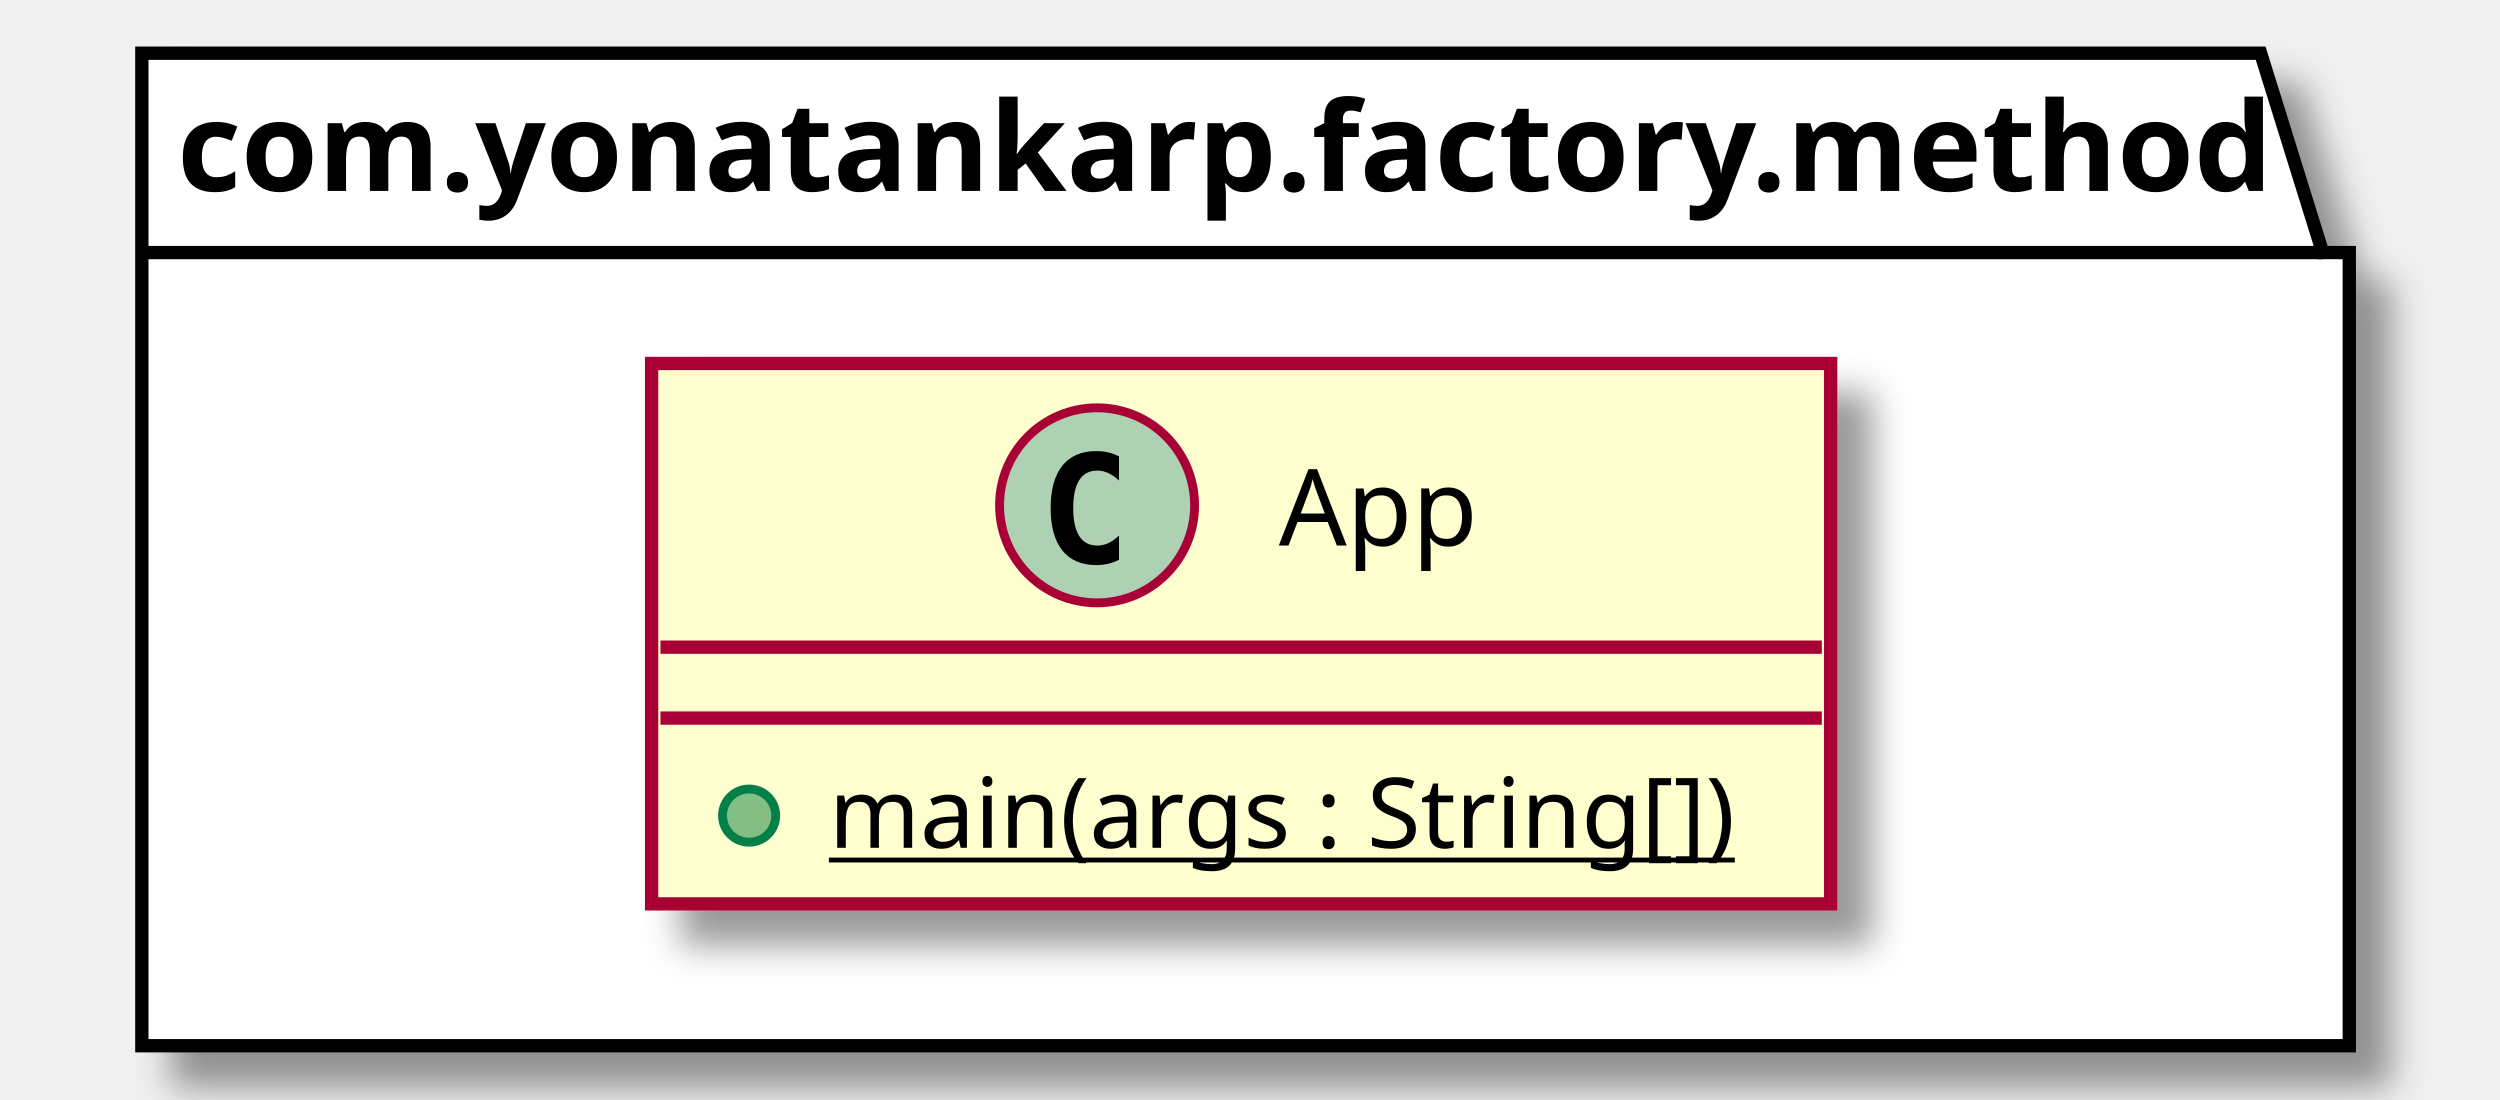
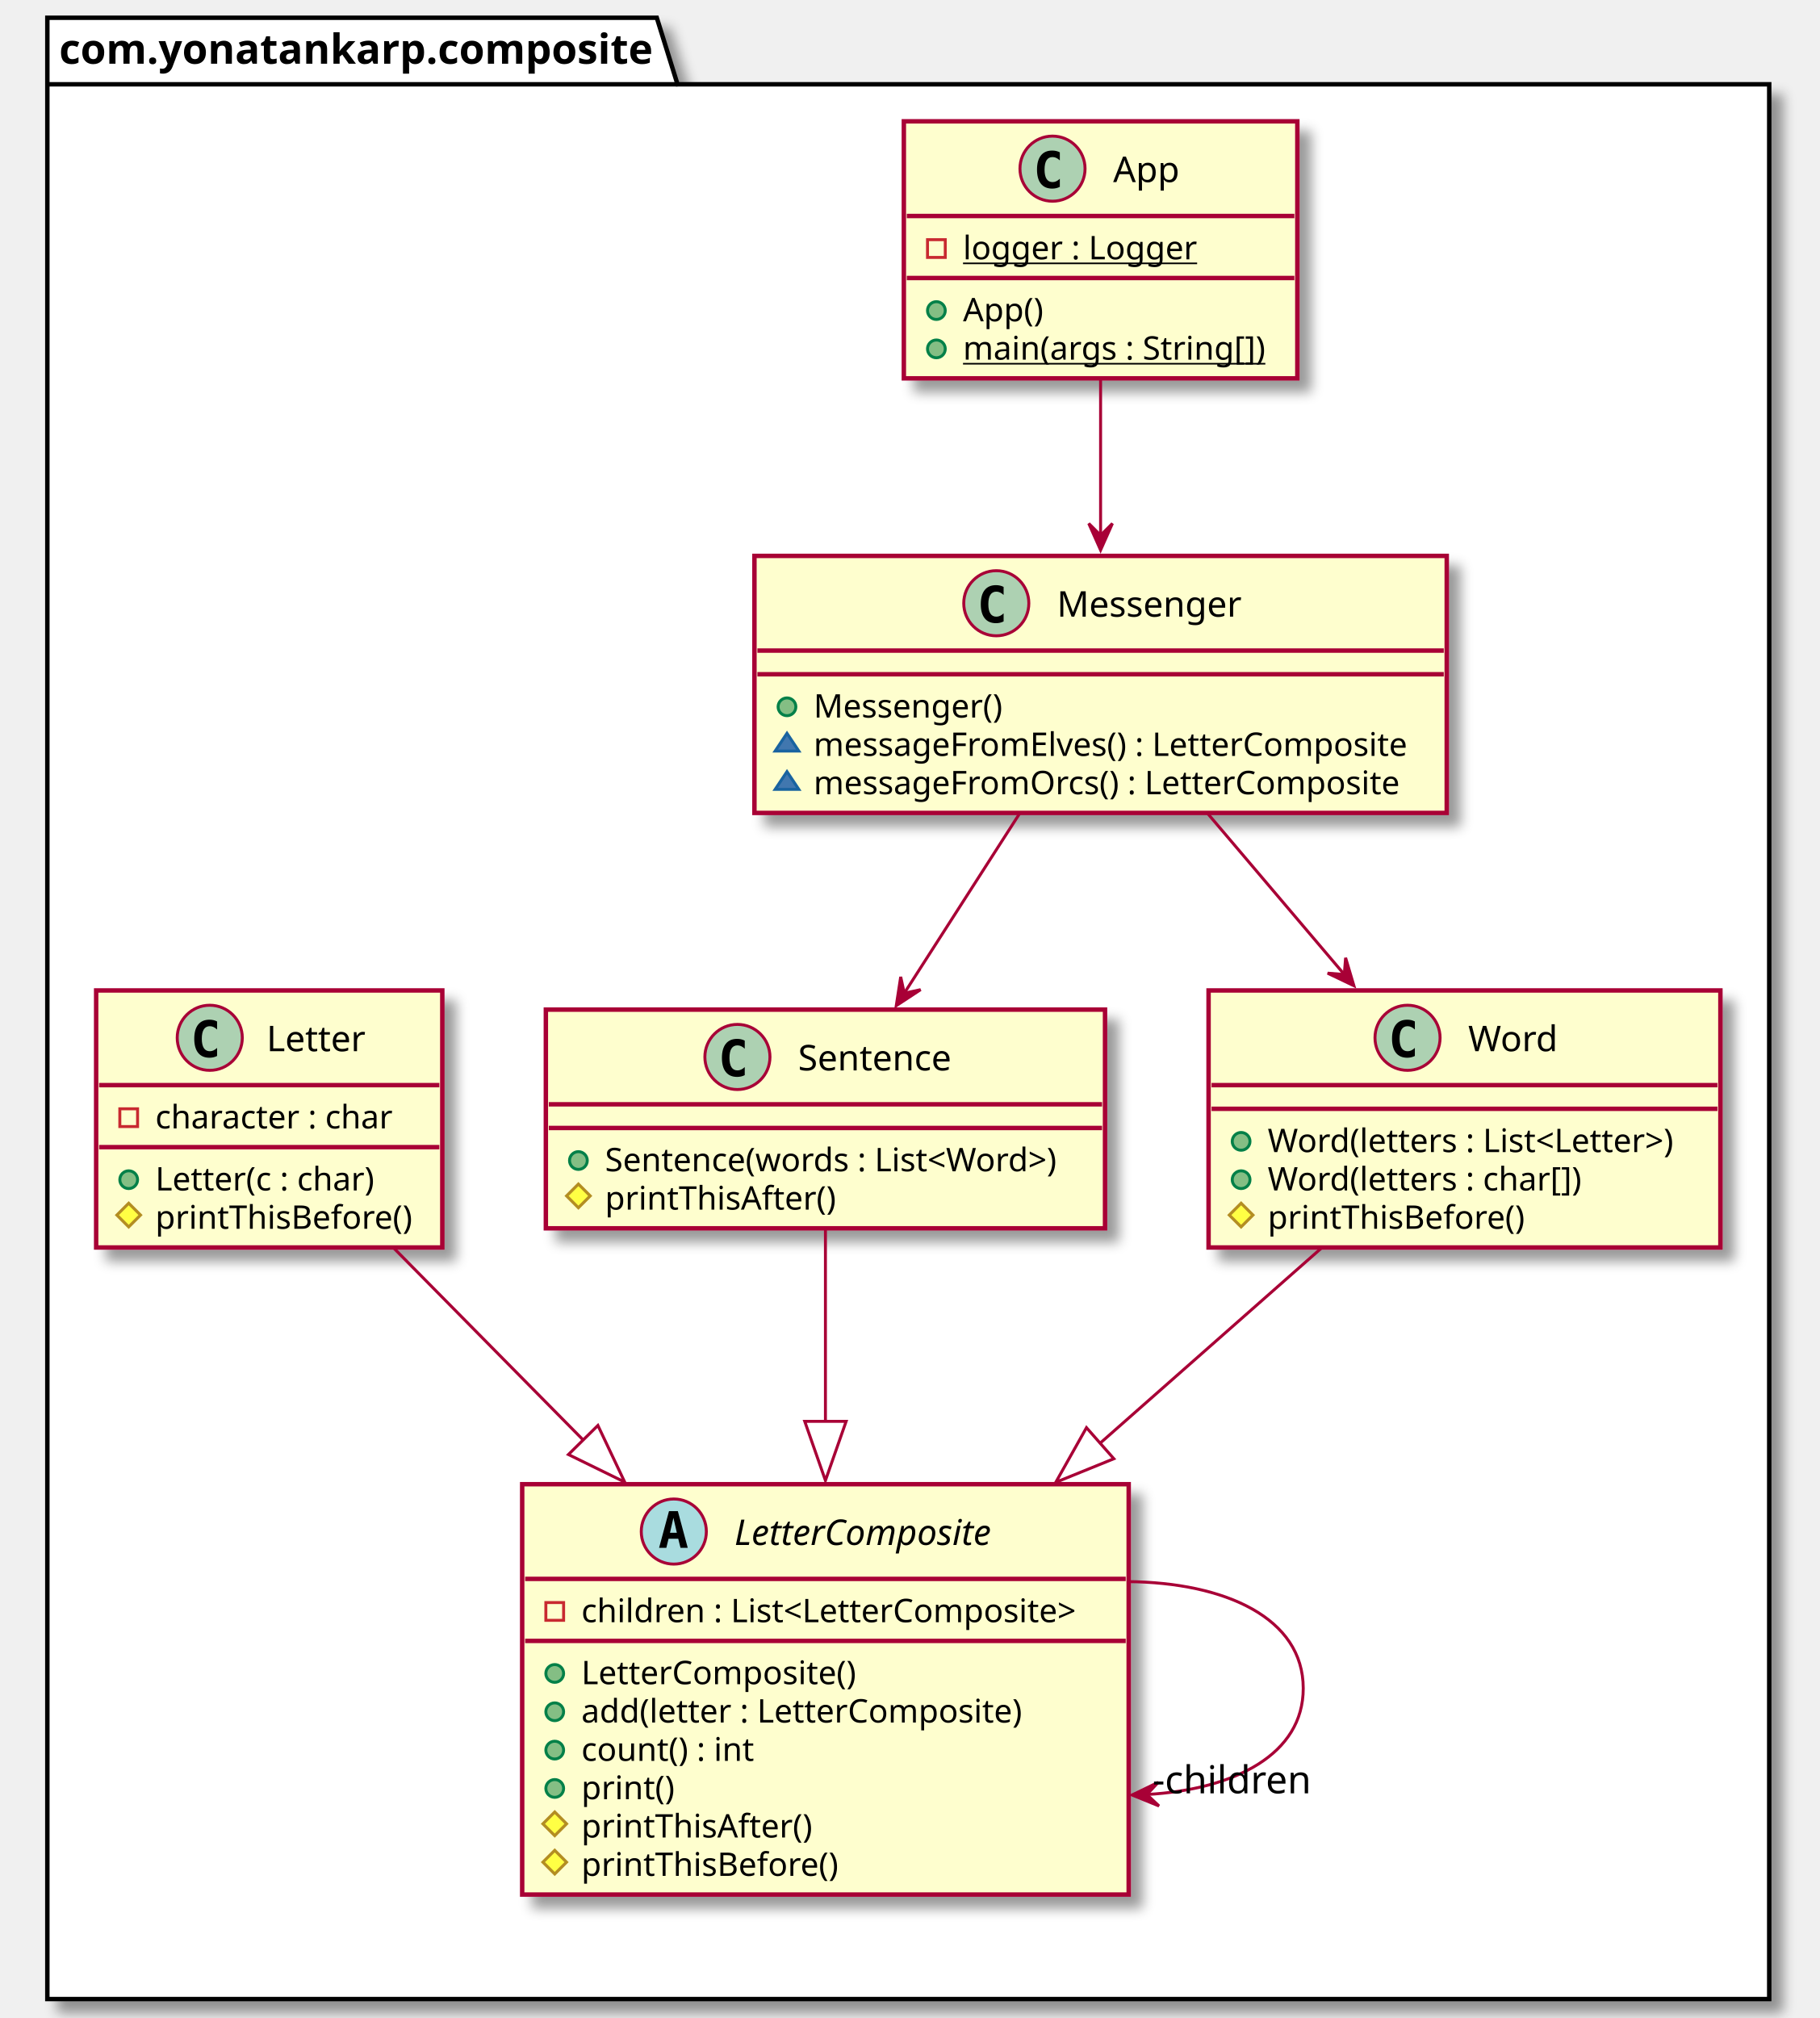
- <svg xmlns="http://www.w3.org/2000/svg" contentScriptType="application/ecmascript" contentStyleType="text/css" height="124px" preserveAspectRatio="none" style="width:282px;height:124px;background:#FFFFFF;" version="1.1" viewBox="0 0 282 124" width="282px" zoomAndPan="magnify">
+ <svg xmlns="http://www.w3.org/2000/svg" contentScriptType="application/ecmascript" contentStyleType="text/css" height="682px" preserveAspectRatio="none" style="width:615px;height:682px;background:#FFFFFF;" version="1.1" viewBox="0 0 615 682" width="615px" zoomAndPan="magnify">
  <defs>
-     <filter height="300%" id="fyu1adzjax36d" width="300%" x="-1" y="-1">
+     <filter height="300%" id="f96adtzb7h6db" width="300%" x="-1" y="-1">
      <feGaussianBlur result="blurOut" stdDeviation="2.0" />
      <feColorMatrix in="blurOut" result="blurOut2" type="matrix" values="0 0 0 0 0 0 0 0 0 0 0 0 0 0 0 0 0 0 .4 0" />
      <feOffset dx="4.0" dy="4.0" in="blurOut2" result="blurOut3" />
      <feBlend in="SourceGraphic" in2="blurOut3" mode="normal" />
    </filter>
  </defs>
  <g>
-     <polygon fill="#FFFFFF" filter="url(#fyu1adzjax36d)" points="16,6,255,6,262,28.488,265,28.488,265,117.96,16,117.96,16,6" style="stroke:#000000;stroke-width:1.5;" />
-     <line style="stroke:#000000;stroke-width:1.5;" x1="16" x2="262" y1="28.488" y2="28.488" />
-     <text fill="#000000" font-family="sans-serif" font-size="14" font-weight="bold" lengthAdjust="spacing" textLength="233" x="20" y="21.535">com.yonatankarp.factory.method</text>
-     <rect codeLine="2" fill="#FEFECE" filter="url(#fyu1adzjax36d)" height="60.955" id="App" style="stroke:#A80036;stroke-width:1.5;" width="133" x="73.5" y="41" />
-     <ellipse cx="123.75" cy="57" fill="#ADD1B2" rx="11" ry="11" style="stroke:#A80036;stroke-width:1.0;" />
-     <path d="M126.223,63.143 Q125.642,63.442 125.003,63.591 Q124.364,63.741 123.658,63.741 Q121.151,63.741 119.832,62.089 Q118.512,60.437 118.512,57.316 Q118.512,54.187 119.832,52.535 Q121.151,50.883 123.658,50.883 Q124.364,50.883 125.011,51.032 Q125.659,51.182 126.223,51.48 L126.223,54.203 Q125.592,53.622 124.999,53.352 Q124.405,53.083 123.774,53.083 Q122.43,53.083 121.745,54.149 Q121.06,55.216 121.06,57.316 Q121.06,59.408 121.745,60.474 Q122.43,61.541 123.774,61.541 Q124.405,61.541 124.999,61.271 Q125.592,61.002 126.223,60.42 Z " fill="#000000" />
-     <text fill="#000000" font-family="sans-serif" font-size="12" lengthAdjust="spacing" textLength="24" x="144.25" y="61.535">App</text>
-     <line style="stroke:#A80036;stroke-width:1.5;" x1="74.5" x2="205.5" y1="73" y2="73" />
-     <line style="stroke:#A80036;stroke-width:1.5;" x1="74.5" x2="205.5" y1="81" y2="81" />
-     <ellipse cx="84.5" cy="92" fill="#84BE84" rx="3" ry="3" style="stroke:#038048;stroke-width:1.0;" />
-     <text fill="#000000" font-family="sans-serif" font-size="11" lengthAdjust="spacing" text-decoration="underline" textLength="107" x="93.5" y="95.635">main(args : String[])</text>
+     <polygon fill="#FFFFFF" filter="url(#f96adtzb7h6db)" points="16,6,222,6,229,28.488,598,28.488,598,675.6,16,675.6,16,6" style="stroke:#000000;stroke-width:1.5;" />
+     <line style="stroke:#000000;stroke-width:1.5;" x1="16" x2="229" y1="28.488" y2="28.488" />
+     <text fill="#000000" font-family="sans-serif" font-size="14" font-weight="bold" lengthAdjust="spacing" textLength="200" x="20" y="21.535">com.yonatankarp.composite</text>
+     <rect codeLine="2" fill="#FEFECE" filter="url(#f96adtzb7h6db)" height="86.865" id="App" style="stroke:#A80036;stroke-width:1.5;" width="133" x="305.5" y="41" />
+     <ellipse cx="355.75" cy="57" fill="#ADD1B2" rx="11" ry="11" style="stroke:#A80036;stroke-width:1.0;" />
+     <path d="M358.223,63.143 Q357.642,63.442 357.003,63.591 Q356.364,63.741 355.658,63.741 Q353.151,63.741 351.832,62.089 Q350.512,60.437 350.512,57.316 Q350.512,54.187 351.832,52.535 Q353.151,50.883 355.658,50.883 Q356.364,50.883 357.011,51.032 Q357.659,51.182 358.223,51.48 L358.223,54.203 Q357.592,53.622 356.999,53.352 Q356.405,53.083 355.774,53.083 Q354.43,53.083 353.745,54.149 Q353.06,55.216 353.06,57.316 Q353.06,59.408 353.745,60.474 Q354.43,61.541 355.774,61.541 Q356.405,61.541 356.999,61.271 Q357.592,61.002 358.223,60.42 Z " fill="#000000" />
+     <text fill="#000000" font-family="sans-serif" font-size="12" lengthAdjust="spacing" textLength="24" x="376.25" y="61.535">App</text>
+     <line style="stroke:#A80036;stroke-width:1.5;" x1="306.5" x2="437.5" y1="73" y2="73" />
+     <rect fill="none" height="6" style="stroke:#C82930;stroke-width:1.0;" width="6" x="313.5" y="81" />
+     <text fill="#000000" font-family="sans-serif" font-size="11" lengthAdjust="spacing" text-decoration="underline" textLength="82" x="325.5" y="87.635">logger : Logger</text>
+     <line style="stroke:#A80036;stroke-width:1.5;" x1="306.5" x2="437.5" y1="93.955" y2="93.955" />
+     <ellipse cx="316.5" cy="104.955" fill="#84BE84" rx="3" ry="3" style="stroke:#038048;stroke-width:1.0;" />
+     <text fill="#000000" font-family="sans-serif" font-size="11" lengthAdjust="spacing" textLength="30" x="325.5" y="108.59">App()</text>
+     <ellipse cx="316.5" cy="117.91" fill="#84BE84" rx="3" ry="3" style="stroke:#038048;stroke-width:1.0;" />
+     <text fill="#000000" font-family="sans-serif" font-size="11" lengthAdjust="spacing" text-decoration="underline" textLength="107" x="325.5" y="121.545">main(args : String[])</text>
+     <rect codeLine="7" fill="#FEFECE" filter="url(#f96adtzb7h6db)" height="86.865" id="Letter" style="stroke:#A80036;stroke-width:1.5;" width="117" x="32.5" y="334.73" />
+     <ellipse cx="70.9" cy="350.73" fill="#ADD1B2" rx="11" ry="11" style="stroke:#A80036;stroke-width:1.0;" />
+     <path d="M73.373,356.873 Q72.792,357.172 72.153,357.321 Q71.514,357.471 70.808,357.471 Q68.301,357.471 66.981,355.819 Q65.662,354.167 65.662,351.046 Q65.662,347.916 66.981,346.265 Q68.301,344.613 70.808,344.613 Q71.514,344.613 72.161,344.762 Q72.809,344.912 73.373,345.211 L73.373,347.933 Q72.742,347.352 72.149,347.082 Q71.555,346.812 70.924,346.812 Q69.58,346.812 68.895,347.879 Q68.21,348.946 68.21,351.046 Q68.21,353.138 68.895,354.204 Q69.58,355.271 70.924,355.271 Q71.555,355.271 72.149,355.001 Q72.742,354.731 73.373,354.15 Z " fill="#000000" />
+     <text fill="#000000" font-family="sans-serif" font-size="12" lengthAdjust="spacing" textLength="33" x="90.1" y="355.265">Letter</text>
+     <line style="stroke:#A80036;stroke-width:1.5;" x1="33.5" x2="148.5" y1="366.73" y2="366.73" />
+     <rect fill="none" height="6" style="stroke:#C82930;stroke-width:1.0;" width="6" x="40.5" y="374.73" />
+     <text fill="#000000" font-family="sans-serif" font-size="11" lengthAdjust="spacing" textLength="84" x="52.5" y="381.365">character : char</text>
+     <line style="stroke:#A80036;stroke-width:1.5;" x1="33.5" x2="148.5" y1="387.685" y2="387.685" />
+     <ellipse cx="43.5" cy="398.685" fill="#84BE84" rx="3" ry="3" style="stroke:#038048;stroke-width:1.0;" />
+     <text fill="#000000" font-family="sans-serif" font-size="11" lengthAdjust="spacing" textLength="78" x="52.5" y="402.32">Letter(c : char)</text>
+     <polygon fill="#FFFF44" points="43.5,406.64,47.5,410.64,43.5,414.64,39.5,410.64" style="stroke:#B38D22;stroke-width:1.0;" />
+     <text fill="#000000" font-family="sans-serif" font-size="11" lengthAdjust="spacing" textLength="91" x="52.5" y="415.275">printThisBefore()</text>
+     <rect codeLine="12" fill="#FEFECE" filter="url(#f96adtzb7h6db)" height="138.685" id="LetterComposite" style="stroke:#A80036;stroke-width:1.5;" width="205" x="176.5" y="501.6" />
+     <ellipse cx="227.75" cy="517.6" fill="#A9DCDF" rx="11" ry="11" style="stroke:#A80036;stroke-width:1.0;" />
+     <path d="M227.613,512.948 L226.459,518.02 L228.775,518.02 Z M226.119,510.707 L229.116,510.707 L232.461,523.1 L230.012,523.1 L229.249,520.037 L225.97,520.037 L225.223,523.1 L222.774,523.1 Z " fill="#000000" />
+     <text fill="#000000" font-family="sans-serif" font-size="12" font-style="italic" lengthAdjust="spacing" textLength="94" x="248.25" y="522.135">LetterComposite</text>
+     <line style="stroke:#A80036;stroke-width:1.5;" x1="177.5" x2="380.5" y1="533.6" y2="533.6" />
+     <rect fill="none" height="6" style="stroke:#C82930;stroke-width:1.0;" width="6" x="184.5" y="541.6" />
+     <text fill="#000000" font-family="sans-serif" font-size="11" lengthAdjust="spacing" textLength="179" x="196.5" y="548.235">children : List&lt;LetterComposite&gt;</text>
+     <line style="stroke:#A80036;stroke-width:1.5;" x1="177.5" x2="380.5" y1="554.555" y2="554.555" />
+     <ellipse cx="187.5" cy="565.555" fill="#84BE84" rx="3" ry="3" style="stroke:#038048;stroke-width:1.0;" />
+     <text fill="#000000" font-family="sans-serif" font-size="11" lengthAdjust="spacing" textLength="97" x="196.5" y="569.19">LetterComposite()</text>
+     <ellipse cx="187.5" cy="578.51" fill="#84BE84" rx="3" ry="3" style="stroke:#038048;stroke-width:1.0;" />
+     <text fill="#000000" font-family="sans-serif" font-size="11" lengthAdjust="spacing" textLength="154" x="196.5" y="582.145">add(letter : LetterComposite)</text>
+     <ellipse cx="187.5" cy="591.465" fill="#84BE84" rx="3" ry="3" style="stroke:#038048;stroke-width:1.0;" />
+     <text fill="#000000" font-family="sans-serif" font-size="11" lengthAdjust="spacing" textLength="62" x="196.5" y="595.1">count() : int</text>
+     <ellipse cx="187.5" cy="604.42" fill="#84BE84" rx="3" ry="3" style="stroke:#038048;stroke-width:1.0;" />
+     <text fill="#000000" font-family="sans-serif" font-size="11" lengthAdjust="spacing" textLength="34" x="196.5" y="608.055">print()</text>
+     <polygon fill="#FFFF44" points="187.5,612.375,191.5,616.375,187.5,620.375,183.5,616.375" style="stroke:#B38D22;stroke-width:1.0;" />
+     <text fill="#000000" font-family="sans-serif" font-size="11" lengthAdjust="spacing" textLength="84" x="196.5" y="621.01">printThisAfter()</text>
+     <polygon fill="#FFFF44" points="187.5,625.331,191.5,629.331,187.5,633.331,183.5,629.331" style="stroke:#B38D22;stroke-width:1.0;" />
+     <text fill="#000000" font-family="sans-serif" font-size="11" lengthAdjust="spacing" textLength="91" x="196.5" y="633.965">printThisBefore()</text>
+     <rect codeLine="21" fill="#FEFECE" filter="url(#f96adtzb7h6db)" height="86.865" id="Messenger" style="stroke:#A80036;stroke-width:1.5;" width="234" x="255" y="187.87" />
+     <ellipse cx="336.75" cy="203.87" fill="#ADD1B2" rx="11" ry="11" style="stroke:#A80036;stroke-width:1.0;" />
+     <path d="M339.223,210.013 Q338.642,210.312 338.003,210.461 Q337.364,210.611 336.658,210.611 Q334.151,210.611 332.832,208.959 Q331.512,207.307 331.512,204.186 Q331.512,201.056 332.832,199.405 Q334.151,197.753 336.658,197.753 Q337.364,197.753 338.011,197.902 Q338.659,198.052 339.223,198.351 L339.223,201.073 Q338.592,200.492 337.999,200.222 Q337.405,199.952 336.774,199.952 Q335.43,199.952 334.745,201.019 Q334.06,202.086 334.06,204.186 Q334.06,206.278 334.745,207.344 Q335.43,208.411 336.774,208.411 Q337.405,208.411 337.999,208.141 Q338.592,207.871 339.223,207.29 Z " fill="#000000" />
+     <text fill="#000000" font-family="sans-serif" font-size="12" lengthAdjust="spacing" textLength="62" x="357.25" y="208.405">Messenger</text>
+     <line style="stroke:#A80036;stroke-width:1.5;" x1="256" x2="488" y1="219.87" y2="219.87" />
+     <line style="stroke:#A80036;stroke-width:1.5;" x1="256" x2="488" y1="227.87" y2="227.87" />
+     <ellipse cx="266" cy="238.87" fill="#84BE84" rx="3" ry="3" style="stroke:#038048;stroke-width:1.0;" />
+     <text fill="#000000" font-family="sans-serif" font-size="11" lengthAdjust="spacing" textLength="66" x="275" y="242.505">Messenger()</text>
+     <polygon fill="#4177AF" points="266,247.825,262,253.825,270,253.825" style="stroke:#1963A0;stroke-width:1.0;" />
+     <text fill="#000000" font-family="sans-serif" font-size="11" lengthAdjust="spacing" textLength="208" x="275" y="255.46">messageFromElves() : LetterComposite</text>
+     <polygon fill="#4177AF" points="266,260.78,262,266.78,270,266.78" style="stroke:#1963A0;stroke-width:1.0;" />
+     <text fill="#000000" font-family="sans-serif" font-size="11" lengthAdjust="spacing" textLength="207" x="275" y="268.415">messageFromOrcs() : LetterComposite</text>
+     <rect codeLine="26" fill="#FEFECE" filter="url(#f96adtzb7h6db)" height="73.91" id="Sentence" style="stroke:#A80036;stroke-width:1.5;" width="189" x="184.5" y="341.21" />
+     <ellipse cx="249.25" cy="357.21" fill="#ADD1B2" rx="11" ry="11" style="stroke:#A80036;stroke-width:1.0;" />
+     <path d="M251.723,363.353 Q251.142,363.652 250.503,363.801 Q249.864,363.951 249.158,363.951 Q246.651,363.951 245.332,362.299 Q244.012,360.647 244.012,357.526 Q244.012,354.397 245.332,352.745 Q246.651,351.093 249.158,351.093 Q249.864,351.093 250.511,351.242 Q251.159,351.392 251.723,351.69 L251.723,354.413 Q251.092,353.832 250.499,353.562 Q249.905,353.293 249.274,353.293 Q247.93,353.293 247.245,354.359 Q246.56,355.426 246.56,357.526 Q246.56,359.618 247.245,360.684 Q247.93,361.751 249.274,361.751 Q249.905,361.751 250.499,361.481 Q251.092,361.212 251.723,360.63 Z " fill="#000000" />
+     <text fill="#000000" font-family="sans-serif" font-size="12" lengthAdjust="spacing" textLength="51" x="269.75" y="361.745">Sentence</text>
+     <line style="stroke:#A80036;stroke-width:1.5;" x1="185.5" x2="372.5" y1="373.21" y2="373.21" />
+     <line style="stroke:#A80036;stroke-width:1.5;" x1="185.5" x2="372.5" y1="381.21" y2="381.21" />
+     <ellipse cx="195.5" cy="392.21" fill="#84BE84" rx="3" ry="3" style="stroke:#038048;stroke-width:1.0;" />
+     <text fill="#000000" font-family="sans-serif" font-size="11" lengthAdjust="spacing" textLength="163" x="204.5" y="395.845">Sentence(words : List&lt;Word&gt;)</text>
+     <polygon fill="#FFFF44" points="195.5,400.165,199.5,404.165,195.5,408.165,191.5,404.165" style="stroke:#B38D22;stroke-width:1.0;" />
+     <text fill="#000000" font-family="sans-serif" font-size="11" lengthAdjust="spacing" textLength="84" x="204.5" y="408.8">printThisAfter()</text>
+     <rect codeLine="30" fill="#FEFECE" filter="url(#f96adtzb7h6db)" height="86.865" id="Word" style="stroke:#A80036;stroke-width:1.5;" width="173" x="408.5" y="334.73" />
+     <ellipse cx="475.75" cy="350.73" fill="#ADD1B2" rx="11" ry="11" style="stroke:#A80036;stroke-width:1.0;" />
+     <path d="M478.223,356.873 Q477.642,357.172 477.003,357.321 Q476.364,357.471 475.658,357.471 Q473.151,357.471 471.832,355.819 Q470.512,354.167 470.512,351.046 Q470.512,347.916 471.832,346.265 Q473.151,344.613 475.658,344.613 Q476.364,344.613 477.011,344.762 Q477.659,344.912 478.223,345.211 L478.223,347.933 Q477.592,347.352 476.999,347.082 Q476.405,346.812 475.774,346.812 Q474.43,346.812 473.745,347.879 Q473.06,348.946 473.06,351.046 Q473.06,353.138 473.745,354.204 Q474.43,355.271 475.774,355.271 Q476.405,355.271 476.999,355.001 Q477.592,354.731 478.223,354.15 Z " fill="#000000" />
+     <text fill="#000000" font-family="sans-serif" font-size="12" lengthAdjust="spacing" textLength="30" x="496.25" y="355.265">Word</text>
+     <line style="stroke:#A80036;stroke-width:1.5;" x1="409.5" x2="580.5" y1="366.73" y2="366.73" />
+     <line style="stroke:#A80036;stroke-width:1.5;" x1="409.5" x2="580.5" y1="374.73" y2="374.73" />
+     <ellipse cx="419.5" cy="385.73" fill="#84BE84" rx="3" ry="3" style="stroke:#038048;stroke-width:1.0;" />
+     <text fill="#000000" font-family="sans-serif" font-size="11" lengthAdjust="spacing" textLength="147" x="428.5" y="389.365">Word(letters : List&lt;Letter&gt;)</text>
+     <ellipse cx="419.5" cy="398.685" fill="#84BE84" rx="3" ry="3" style="stroke:#038048;stroke-width:1.0;" />
+     <text fill="#000000" font-family="sans-serif" font-size="11" lengthAdjust="spacing" textLength="111" x="428.5" y="402.32">Word(letters : char[])</text>
+     <polygon fill="#FFFF44" points="419.5,406.64,423.5,410.64,419.5,414.64,415.5,410.64" style="stroke:#B38D22;stroke-width:1.0;" />
+     <text fill="#000000" font-family="sans-serif" font-size="11" lengthAdjust="spacing" textLength="91" x="428.5" y="415.275">printThisBefore()</text>
+     <path codeLine="36" d="M381.12,534.52 C414.21,534.8 440.5,546.83 440.5,570.6 C440.5,592.79 417.59,604.75 387.61,606.47 " fill="none" id="LetterComposite-to-LetterComposite" style="stroke:#A80036;stroke-width:1.0;" />
+     <polygon fill="#A80036" points="382.63,606.63,391.752,610.345,387.627,606.472,391.5,602.348,382.63,606.63" style="stroke:#A80036;stroke-width:1.0;" />
+     <text fill="#000000" font-family="sans-serif" font-size="13" lengthAdjust="spacing" textLength="59" x="389.552" y="606.067">-children</text>
+     <path codeLine="37" d="M133.19,421.9 C152.1,441.06 175.08,464.34 197.15,486.69 " fill="none" id="Letter-to-LetterComposite" style="stroke:#A80036;stroke-width:1.0;" />
+     <polygon fill="none" points="202.09,481.74,211.16,500.89,192.13,491.57,202.09,481.74" style="stroke:#A80036;stroke-width:1.0;" />
+     <path codeLine="38" d="M279,415.43 C279,434.01 279,457.53 279,480.55 " fill="none" id="Sentence-to-LetterComposite" style="stroke:#A80036;stroke-width:1.0;" />
+     <polygon fill="none" points="286,480.35,279,500.35,272,480.35,286,480.35" style="stroke:#A80036;stroke-width:1.0;" />
+     <path codeLine="39" d="M446.53,421.9 C424.38,441.43 397.38,465.23 371.57,487.98 " fill="none" id="Word-to-LetterComposite" style="stroke:#A80036;stroke-width:1.0;" />
+     <polygon fill="none" points="376.48,492.99,356.85,500.96,367.23,482.49,376.48,492.99" style="stroke:#A80036;stroke-width:1.0;" />
+     <path codeLine="40" d="M408.24,274.98 C422.75,292.07 439.53,311.83 454.44,329.4 " fill="none" id="Messenger-to-Word" style="stroke:#A80036;stroke-width:1.0;" />
+     <polygon fill="#A80036" points="457.62,333.14,454.82,323.697,454.374,329.337,448.735,328.891,457.62,333.14" style="stroke:#A80036;stroke-width:1.0;" />
+     <path codeLine="41" d="M344.6,274.98 C332.26,294.21 317.74,316.82 305.51,335.87 " fill="none" id="Messenger-to-Sentence" style="stroke:#A80036;stroke-width:1.0;" />
+     <polygon fill="#A80036" points="302.94,339.87,311.171,334.462,305.644,335.664,304.442,330.136,302.94,339.87" style="stroke:#A80036;stroke-width:1.0;" />
+     <path codeLine="42" d="M372,128.12 C372,144.77 372,163.96 372,181.18 " fill="none" id="App-to-Messenger" style="stroke:#A80036;stroke-width:1.0;" />
+     <polygon fill="#A80036" points="372,185.91,376,176.91,372,180.91,368,176.91,372,185.91" style="stroke:#A80036;stroke-width:1.0;" />
  </g>
</svg>
